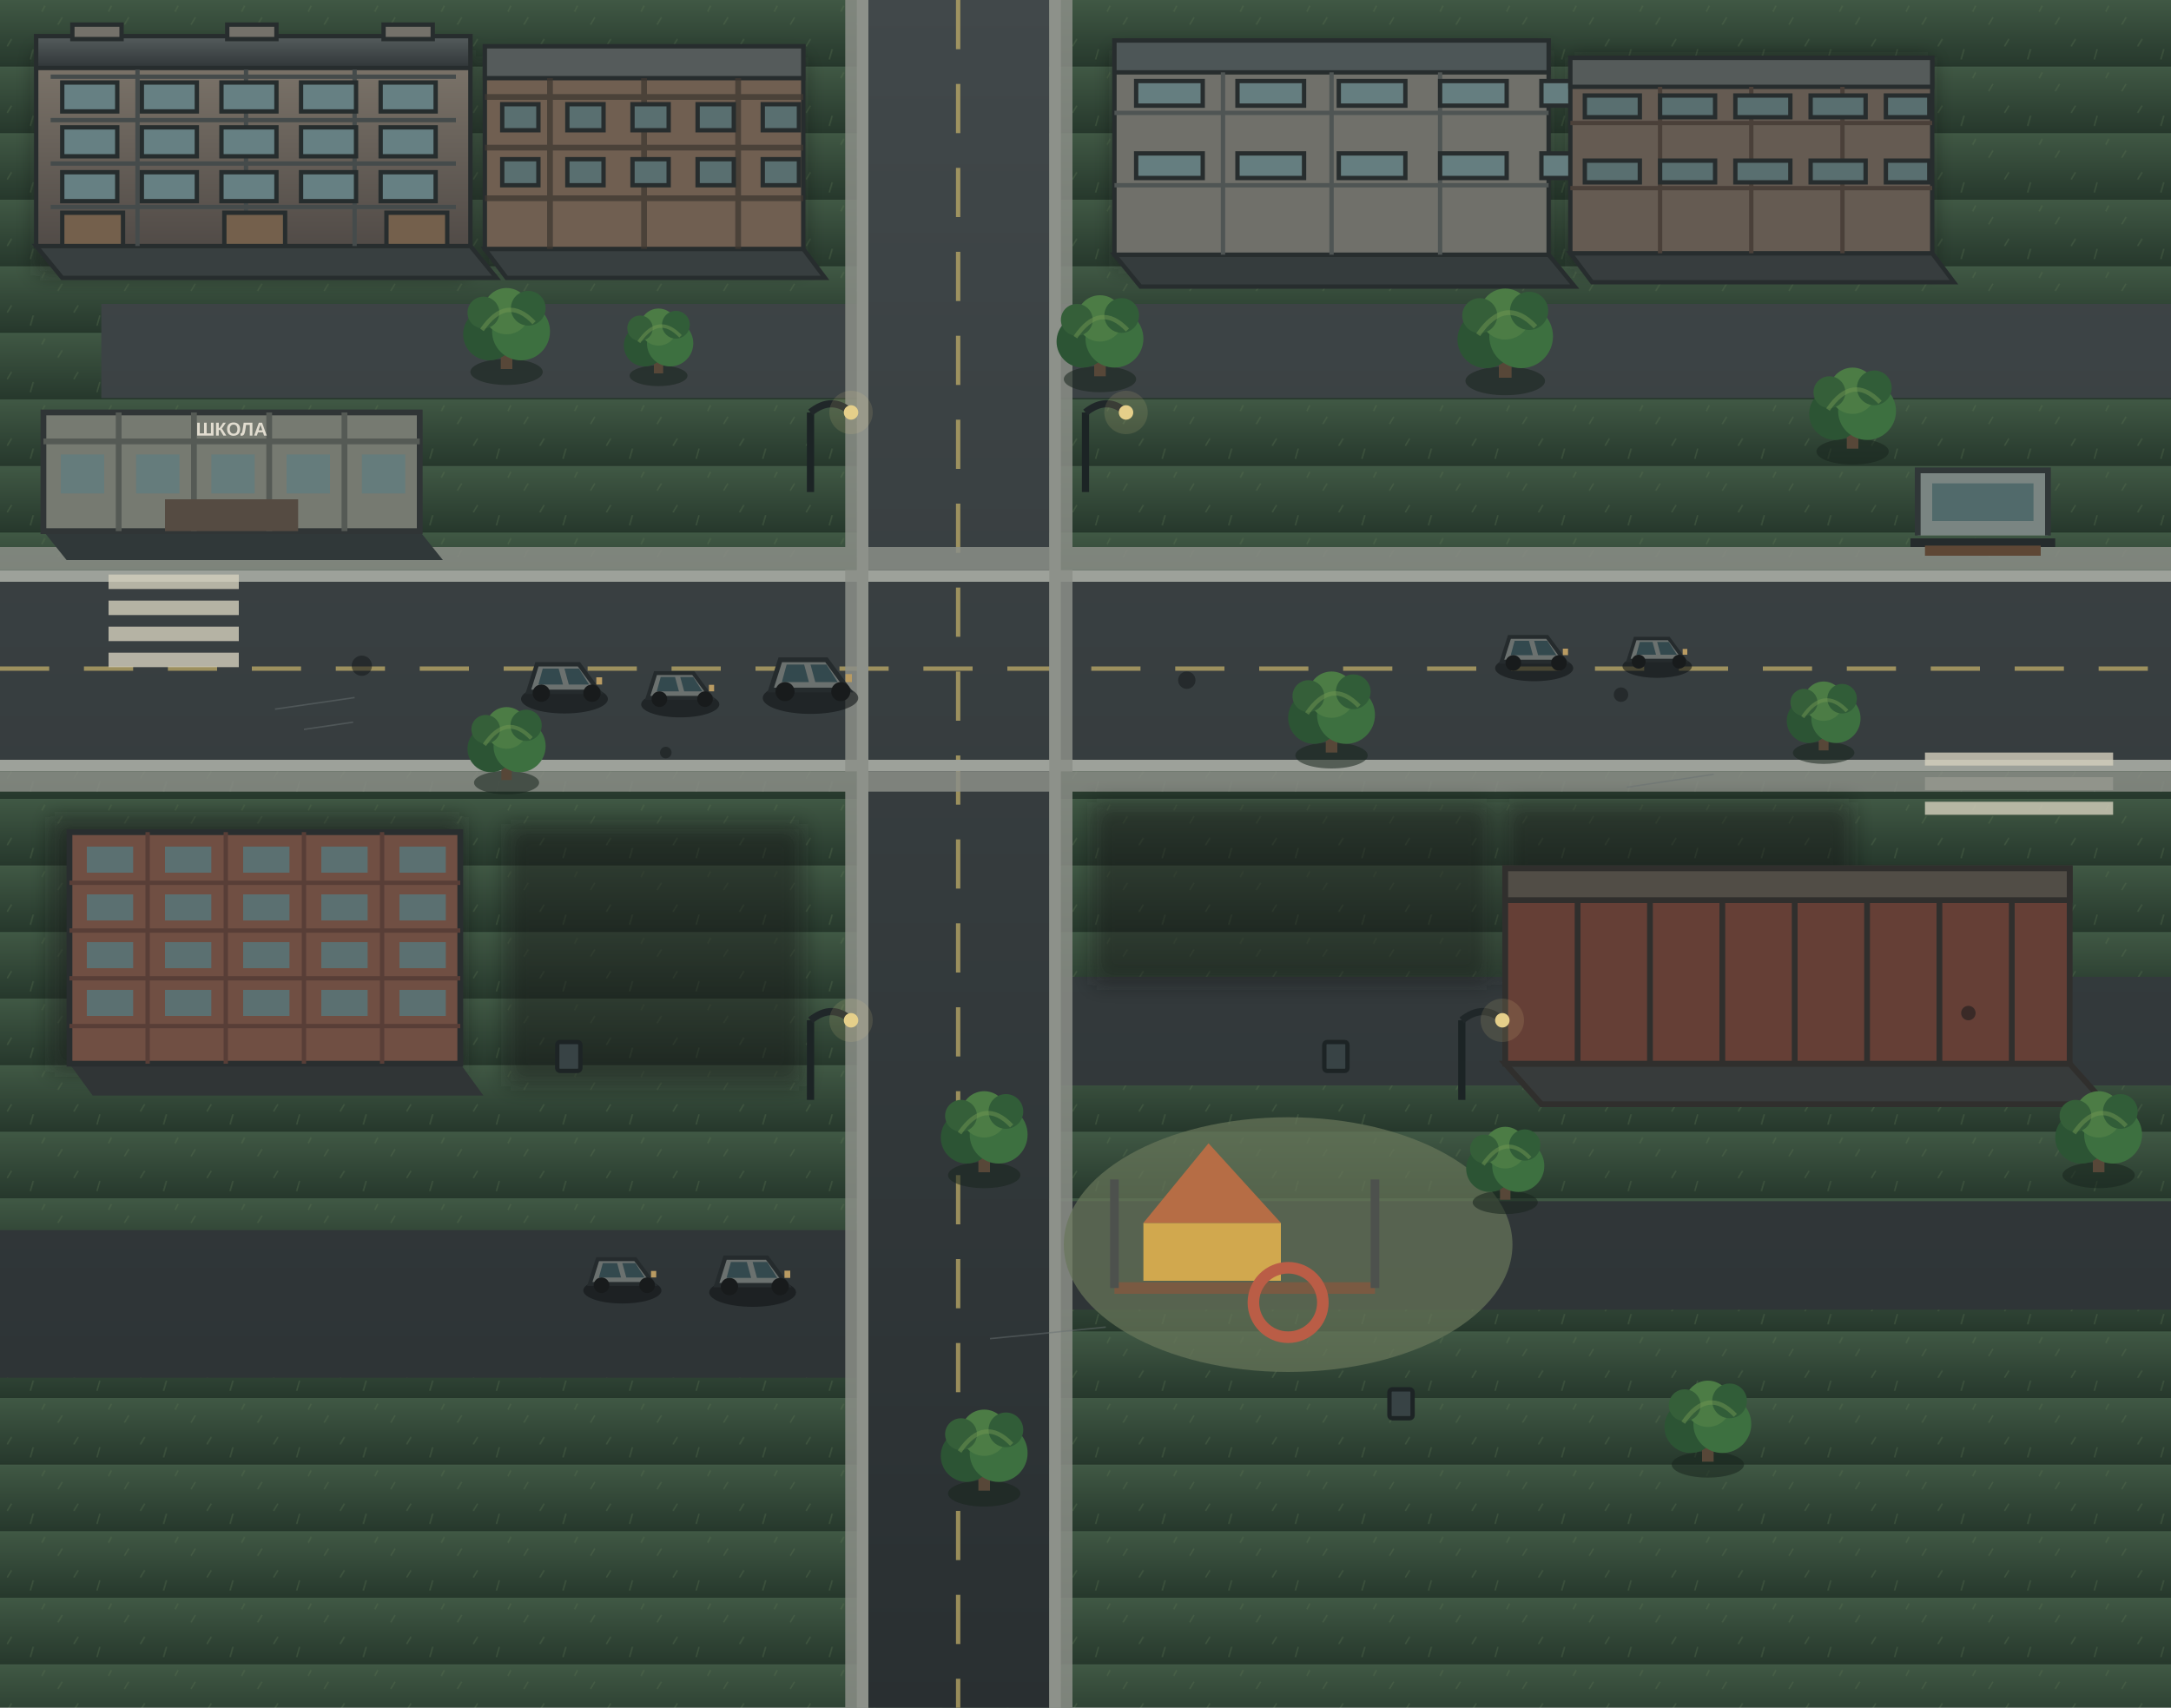
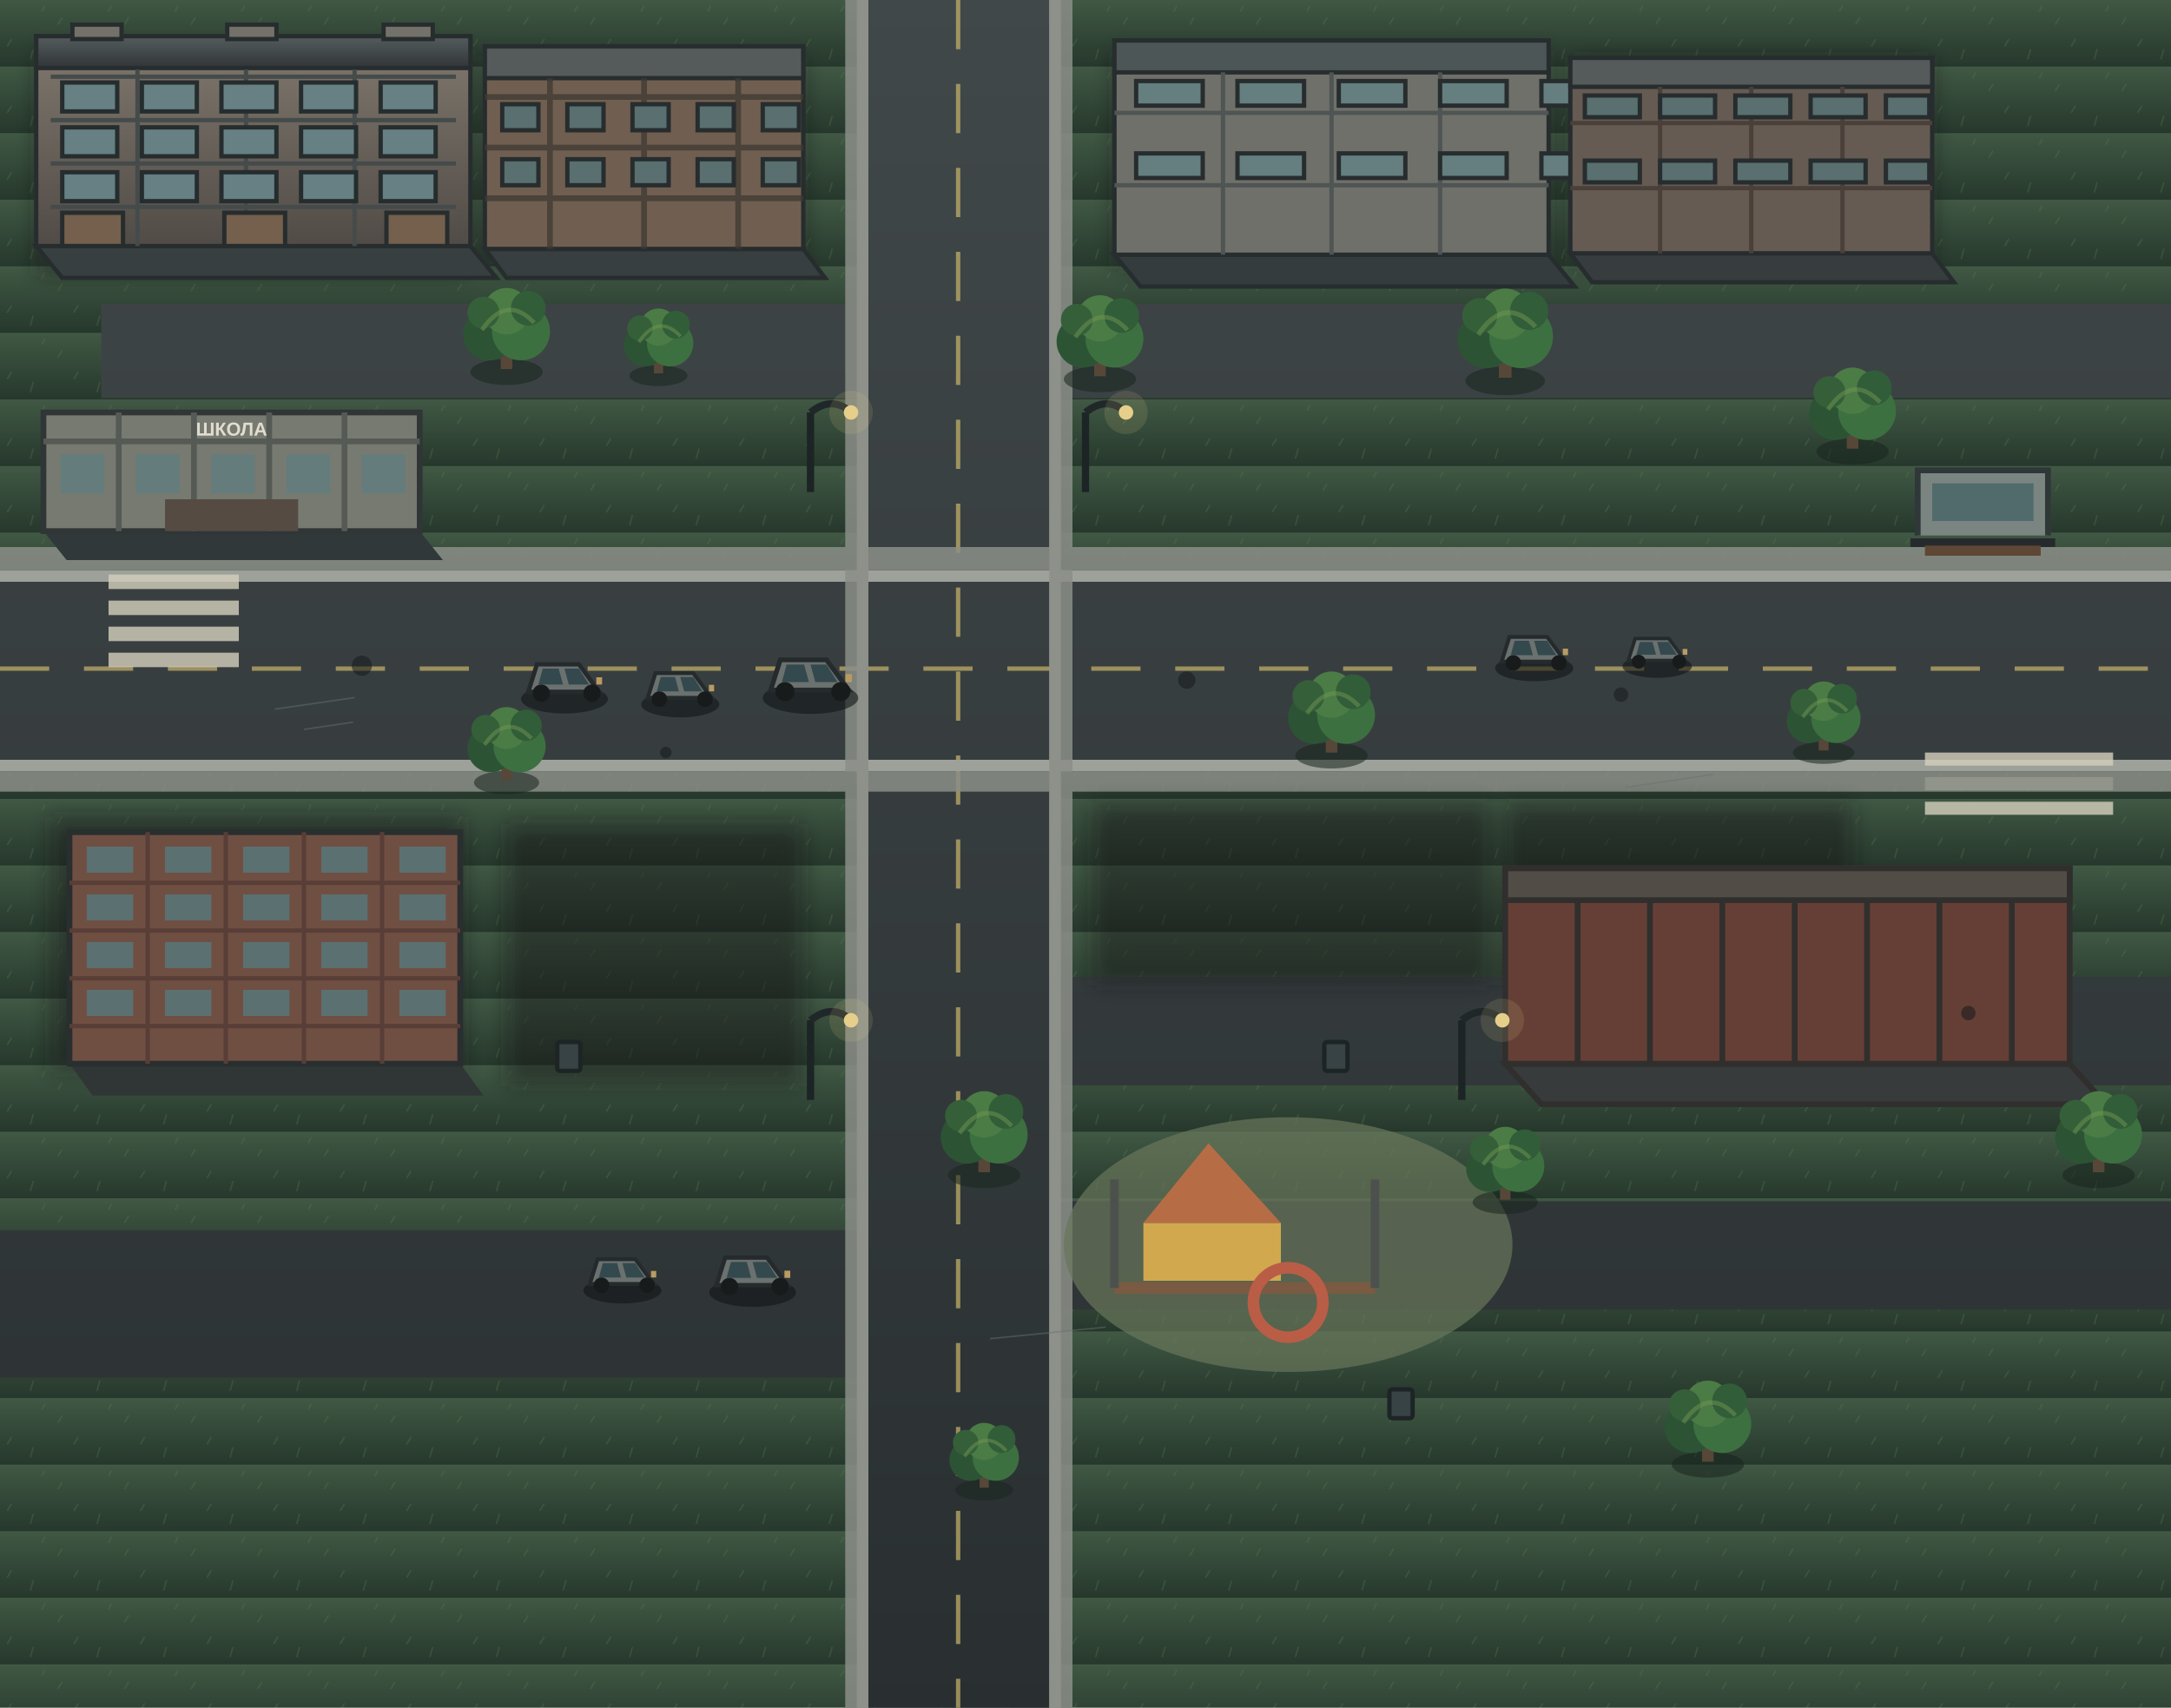
<svg xmlns="http://www.w3.org/2000/svg" width="1500" height="1180" viewBox="0 0 1500 1180">
  <defs>
    <linearGradient id="ground" x2="0" y2="1">
      <stop stop-color="#405844" />
      <stop offset="1" stop-color="#26382c" />
    </linearGradient>
    <linearGradient id="road" x2="0" y2="1">
      <stop stop-color="#41484a" />
      <stop offset="1" stop-color="#292f31" />
    </linearGradient>
    <linearGradient id="roof" x2="0" y2="1">
      <stop stop-color="#555c5d" />
      <stop offset="1" stop-color="#303638" />
    </linearGradient>
    <linearGradient id="wall" x2="0" y2="1">
      <stop stop-color="#81796e" />
      <stop offset="1" stop-color="#514b47" />
    </linearGradient>
    <pattern id="grass" width="46" height="46" patternUnits="userSpaceOnUse">
      <rect width="46" height="46" fill="url(#ground)" />
      <path d="M5 32l3-5m13 14 2-7m17-17 3-5M29 8l2-4" stroke="#5b7452" opacity=".35" />
    </pattern>
    <filter id="shadow">
      <feGaussianBlur stdDeviation="7" />
    </filter>
    <g id="tree">
      <ellipse cx="0" cy="12" rx="25" ry="9" fill="#18241d" opacity=".55" />
      <path d="M-4 10h8V-8h-8z" fill="#574738" />
      <circle cx="-12" cy="-14" r="18" fill="#2c5434" />
      <circle cx="10" cy="-16" r="20" fill="#3d7040" />
      <circle cx="0" cy="-30" r="16" fill="#4c7c45" />
      <circle cx="-16" cy="-29" r="11" fill="#355f39" />
      <circle cx="15" cy="-32" r="12" fill="#315d38" />
      <path d="M-17-17Q0-42 19-22" fill="none" stroke="#6f9651" opacity=".5" stroke-width="3" />
    </g>
    <g id="car">
      <ellipse cx="0" cy="13" rx="30" ry="10" fill="#101416" opacity=".6" />
      <path d="M-25 8l6-19h29l14 19z" fill="#6b716f" stroke="#252b2d" stroke-width="3" />
      <path d="M-15-8h11l3 11h-17zm15 0h10l7 11H3z" fill="#33494e" />
      <circle cx="-16" cy="9" r="6" fill="#181b1c" />
      <circle cx="19" cy="9" r="6" fill="#181b1c" />
      <rect x="22" y="-2" width="4" height="5" fill="#b99b62" />
    </g>
    <g id="lamp">
      <path d="M0 0V-55" stroke="#1c2425" stroke-width="5" />
      <path d="M0-55q15-12 28 0" fill="none" stroke="#202729" stroke-width="5" />
      <circle cx="28" cy="-55" r="5" fill="#e5cf8a" />
      <circle cx="28" cy="-55" r="15" fill="#e5cf8a" opacity=".13" />
    </g>
  </defs>
  <rect width="1500" height="1180" fill="url(#grass)" />
  <path d="M0 400H1500V525H0zM600 0H725V1180H600zM0 850H600V952H0zM70 210H600V275H70zM725 210H1500V275H725zM725 675H1500V750H725zM725 830H1500V905H725z" fill="url(#road)" />
  <g stroke="#c7b46b" stroke-width="3" stroke-dasharray="34 24" opacity=".7">
    <path d="M0 462H1500" />
    <path d="M662 0V1180" />
  </g>
  <g fill="#9da19a">
    <path d="M0 394H1500v8H0zM0 525h1500v8H0zM592 0h8v1180h-8zM725 0h8v1180h-8z" />
  </g>
  <g fill="#d4d0bd" opacity=".8">
    <path d="M75 397h90v10H75zm0 18h90v10H75zm0 18h90v10H75zm0 18h90v10H75z" />
    <path d="M1330 520h130v9h-130zm0 17h130v9h-130zm0 17h130v9h-130z" />
  </g>
  <g fill="#8b8e87" opacity=".85">
    <path d="M0 378h1500v16H0zM0 533h1500v14H0zM584 0h16v1180h-16zM725 0h16v1180h-16z" />
  </g>
  <g fill="#121817" opacity=".45" filter="url(#shadow)">
    <rect x="25" y="35" width="300" height="155" />
    <rect x="335" y="40" width="220" height="145" />
    <rect x="770" y="35" width="300" height="150" />
    <rect x="1085" y="40" width="250" height="145" />
    <rect x="35" y="565" width="285" height="175" />
    <rect x="350" y="570" width="205" height="180" />
    <rect x="755" y="555" width="275" height="125" />
    <rect x="1040" y="555" width="240" height="125" />
  </g>
  <g stroke="#272d2e" stroke-width="3">
    <g transform="translate(25 25)">
      <path d="M0 145h300l18 22H18z" fill="#383f40" />
      <path d="M0 0h300v145H0z" fill="url(#wall)" />
      <path d="M0 0h300v22H0z" fill="url(#roof)" />
      <path d="M10 28h280M10 58h280M10 88h280M10 118h280M70 23v122M145 23v122M220 23v122" stroke="#454b4b" />
      <g fill="#668083" stroke="#262d2e">
        <path d="M18 32h38v20H18zm55 0h38v20H73zm55 0h38v20h-38zm55 0h38v20h-38zm55 0h38v20h-38z" />
        <path d="M18 63h38v20H18zm55 0h38v20H73zm55 0h38v20h-38zm55 0h38v20h-38zm55 0h38v20h-38z" />
        <path d="M18 94h38v20H18zm55 0h38v20H73zm55 0h38v20h-38zm55 0h38v20h-38zm55 0h38v20h-38z" />
      </g>
      <g fill="#74604c">
        <rect x="18" y="122" width="42" height="23" />
        <rect x="130" y="122" width="42" height="23" />
        <rect x="242" y="122" width="42" height="23" />
      </g>
      <g fill="#74716a">
        <rect x="25" y="-8" width="34" height="10" />
        <rect x="132" y="-8" width="34" height="10" />
        <rect x="240" y="-8" width="34" height="10" />
      </g>
    </g>
    <g transform="translate(335 32)">
      <path d="M0 140h220l15 20H15z" fill="#383f40" />
      <path d="M0 0h220v140H0z" fill="#705f51" />
      <path d="M0 0h220v22H0z" fill="#555b5b" />
      <g stroke="#3f3832" stroke-width="4" opacity=".75">
        <path d="M0 35h220M0 70h220M0 105h220" />
        <path d="M45 22v118M110 22v118M175 22v118" />
      </g>
      <g fill="#596f70">
        <path d="M12 40h25v18H12zm45 0h25v18H57zm45 0h25v18h-25zm45 0h25v18h-25zm45 0h25v18h-25z" />
        <path d="M12 78h25v18H12zm45 0h25v18H57zm45 0h25v18h-25zm45 0h25v18h-25zm45 0h25v18h-25z" />
      </g>
    </g>
    <g transform="translate(770 28)">
      <path d="M0 148h300l18 22H18z" fill="#353c3d" />
      <path d="M0 0h300v148H0z" fill="#70706a" />
      <path d="M0 0h300v22H0z" fill="#4d5657" />
      <path d="M0 50h300M0 100h300M75 22v126M150 22v126M225 22v126" stroke="#4f5554" />
      <g fill="#657e80">
        <path d="M15 28h46v17H15zm70 0h46v17H85zm70 0h46v17h-46zm70 0h46v17h-46zm70 0h28v17h-28z" />
        <path d="M15 78h46v17H15zm70 0h46v17H85zm70 0h46v17h-46zm70 0h46v17h-46zm70 0h28v17h-28z" />
      </g>
    </g>
    <g transform="translate(1085 40)">
      <path d="M0 135h250l15 20H15z" fill="#373d3e" />
      <path d="M0 0h250v135H0z" fill="#655b52" />
      <path d="M0 0h250v20H0z" fill="#555b5a" />
      <path d="M0 45h250M0 90h250M62 20v115M125 20v115M188 20v115" stroke="#4a4039" />
      <g fill="#596f70">
        <path d="M10 26h38v15H10zm52 0h38v15H62zm52 0h38v15h-38zm52 0h38v15h-38zm52 0h30v15h-30z" />
        <path d="M10 71h38v15H10zm52 0h38v15H62zm52 0h38v15h-38zm52 0h38v15h-38zm52 0h30v15h-30z" />
      </g>
    </g>
  </g>
  <g transform="translate(30 285)">
    <path d="M0 82h260l16 20H16z" fill="#303839" />
    <rect width="260" height="82" fill="#767a71" stroke="#303536" stroke-width="4" />
    <path d="M0 20h260M52 0v82M104 0v82M156 0v82M208 0v82" stroke="#555a55" stroke-width="4" />
    <g fill="#657c7c">
      <rect x="12" y="29" width="30" height="27" />
      <rect x="64" y="29" width="30" height="27" />
      <rect x="116" y="29" width="30" height="27" />
      <rect x="168" y="29" width="30" height="27" />
      <rect x="220" y="29" width="30" height="27" />
    </g>
    <rect x="84" y="60" width="92" height="22" fill="#554b42" />
    <text x="130" y="16" text-anchor="middle" font-family="Arial" font-weight="700" font-size="13" fill="#e2ddd0">ШКОЛА</text>
  </g>
  <g transform="translate(48 575)">
    <path d="M0 160h270l16 22H16z" fill="#303536" />
    <rect width="270" height="160" fill="#704f43" stroke="#292e2f" stroke-width="4" />
    <path d="M0 35h270M0 68h270M0 101h270M0 134h270M54 0v160M108 0v160M162 0v160M216 0v160" stroke="#583e37" stroke-width="3" />
    <g fill="#5b7071">
      <path d="M12 10h32v18H12zm54 0h32v18H66zm54 0h32v18h-32zm54 0h32v18h-32zm54 0h32v18h-32z" />
      <path d="M12 43h32v18H12zm54 0h32v18H66zm54 0h32v18h-32zm54 0h32v18h-32zm54 0h32v18h-32z" />
      <path d="M12 76h32v18H12zm54 0h32v18H66zm54 0h32v18h-32zm54 0h32v18h-32zm54 0h32v18h-32z" />
      <path d="M12 109h32v18H12zm54 0h32v18H66zm54 0h32v18h-32zm54 0h32v18h-32zm54 0h32v18h-32z" />
    </g>
  </g>
  <g fill="#653f36" stroke="#302f2d" stroke-width="4">
    <path d="M1040 735h390l25 28H1065z" fill="#373b3b" />
    <path d="M1040 600h390v135h-390z" />
    <path d="M1040 600h390v22h-390z" fill="#514d46" />
    <path d="M1090 622v113M1140 622v113M1190 622v113M1240 622v113M1290 622v113M1340 622v113M1390 622v113" />
  </g>
  <g transform="translate(770 790)">
    <ellipse cx="120" cy="70" rx="155" ry="88" fill="#68765a" opacity=".7" />
    <path d="M20 95h95V55H20z" fill="#d1a84e" />
    <path d="M20 55l45-55 50 55" fill="#b66d45" />
    <path d="M0 100h180" stroke="#7a5a42" stroke-width="8" />
    <path d="M0 25v75M180 25v75" stroke="#4d514d" stroke-width="6" />
    <circle cx="120" cy="110" r="24" fill="none" stroke="#ba5d46" stroke-width="8" />
  </g>
  <g transform="translate(390 470)">
    <use href="#car" />
    <use href="#car" transform="translate(80 5) scale(.9)" />
    <use href="#car" transform="translate(170 -2) scale(1.1)" />
  </g>
  <g transform="translate(1060 450)">
    <use href="#car" transform="scale(.9)" />
    <use href="#car" transform="translate(85 0) scale(.8)" />
  </g>
  <g transform="translate(430 880)">
    <use href="#car" transform="scale(.9)" />
    <use href="#car" transform="translate(90 0)" />
  </g>
  <g transform="translate(350 245)">
    <use href="#tree" />
  </g>
  <g transform="translate(455 250)">
    <use href="#tree" transform="scale(.8)" />
  </g>
  <g transform="translate(760 250)">
    <use href="#tree" />
  </g>
  <g transform="translate(1040 250)">
    <use href="#tree" transform="scale(1.1)" />
  </g>
  <g transform="translate(1280 300)">
    <use href="#tree" />
  </g>
  <g transform="translate(350 530)">
    <use href="#tree" transform="scale(.9)" />
  </g>
  <g transform="translate(920 510)">
    <use href="#tree" />
  </g>
  <g transform="translate(1260 510)">
    <use href="#tree" transform="scale(.85)" />
  </g>
  <g transform="translate(680 800)">
    <use href="#tree" />
  </g>
  <g transform="translate(1040 820)">
    <use href="#tree" transform="scale(.9)" />
  </g>
  <g transform="translate(1450 800)">
    <use href="#tree" />
  </g>
  <g transform="translate(680 1020)">
-     <use href="#tree" transform=".8" />
+     <use href="#tree" transform="scale(.8)" />
  </g>
  <g transform="translate(1180 1000)">
    <use href="#tree" />
  </g>
  <g transform="translate(560 340)">
    <use href="#lamp" />
  </g>
  <g transform="translate(750 340)">
    <use href="#lamp" />
  </g>
  <g transform="translate(560 760)">
    <use href="#lamp" />
  </g>
  <g transform="translate(1010 760)">
    <use href="#lamp" />
  </g>
  <g fill="#384345" stroke="#1d2425" stroke-width="3">
    <rect x="385" y="720" width="16" height="20" rx="2" />
    <rect x="915" y="720" width="16" height="20" rx="2" />
    <rect x="960" y="960" width="16" height="20" rx="2" />
  </g>
  <g transform="translate(1320 320)">
    <path d="M0 55h100" stroke="#252b2c" stroke-width="6" />
    <path d="M5 50V5h90v45" fill="#7a8582" stroke="#303738" stroke-width="4" />
    <path d="M15 40V14h70v26" fill="#516a6b" />
    <rect x="10" y="57" width="80" height="7" fill="#5e4735" />
  </g>
  <g fill="#151a1b" opacity=".55">
    <circle cx="250" cy="460" r="7" />
    <circle cx="1120" cy="480" r="5" />
    <circle cx="460" cy="520" r="4" />
    <circle cx="820" cy="470" r="6" />
    <circle cx="1360" cy="700" r="5" />
  </g>
  <g stroke="#687071" opacity=".5">
    <path d="M190 490l55-8m-35 22 34-5m880 45 60-9m-500 390 80-8" />
  </g>
</svg>
